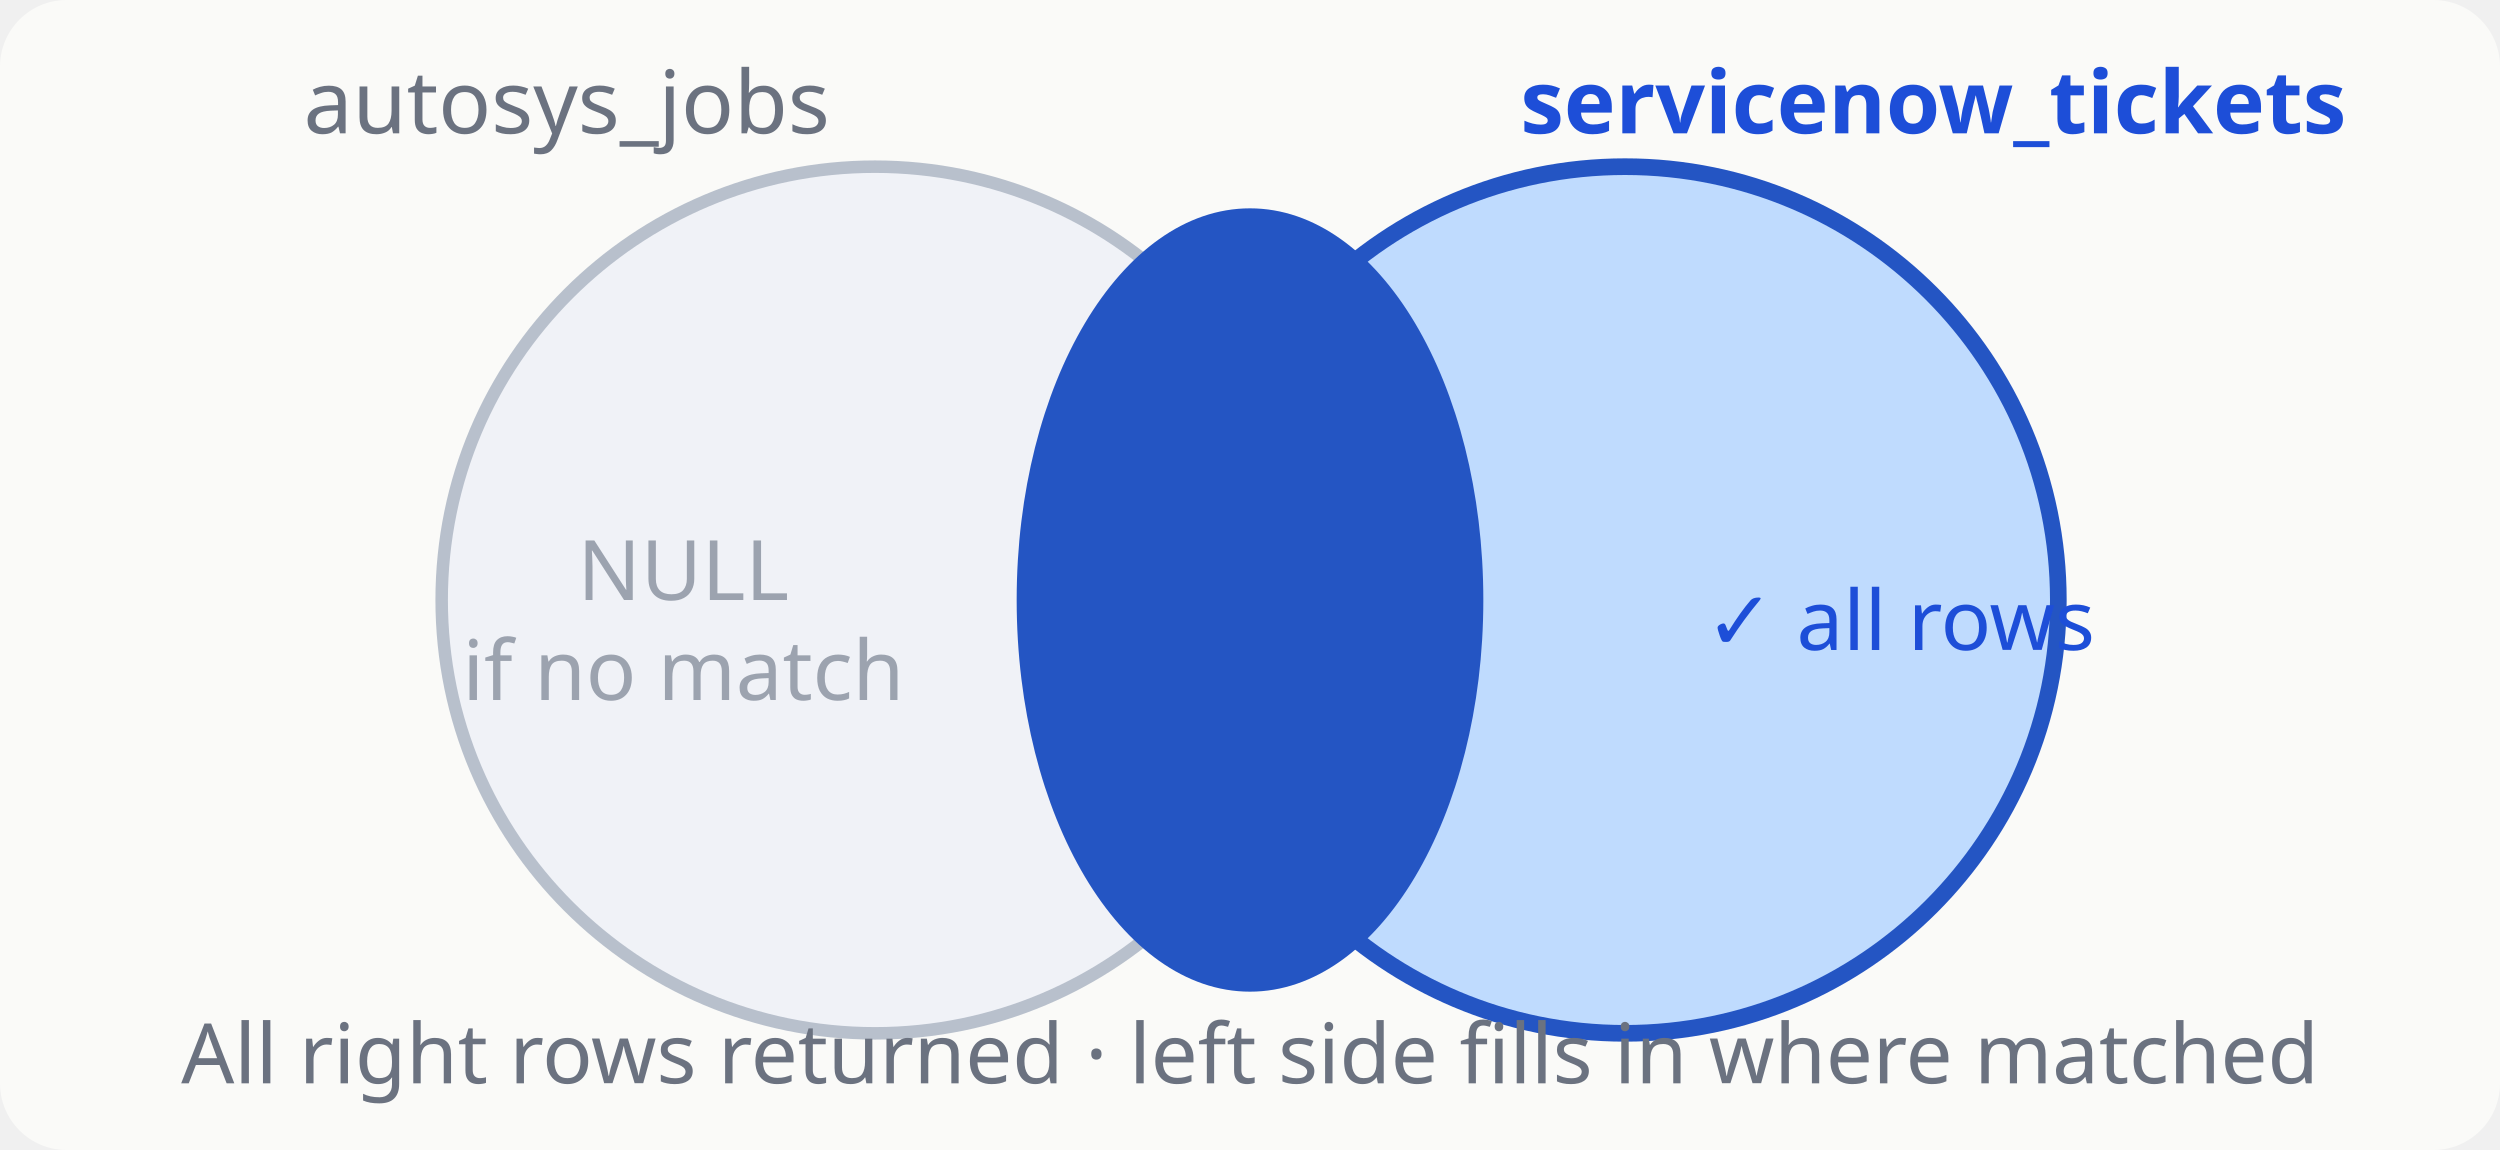
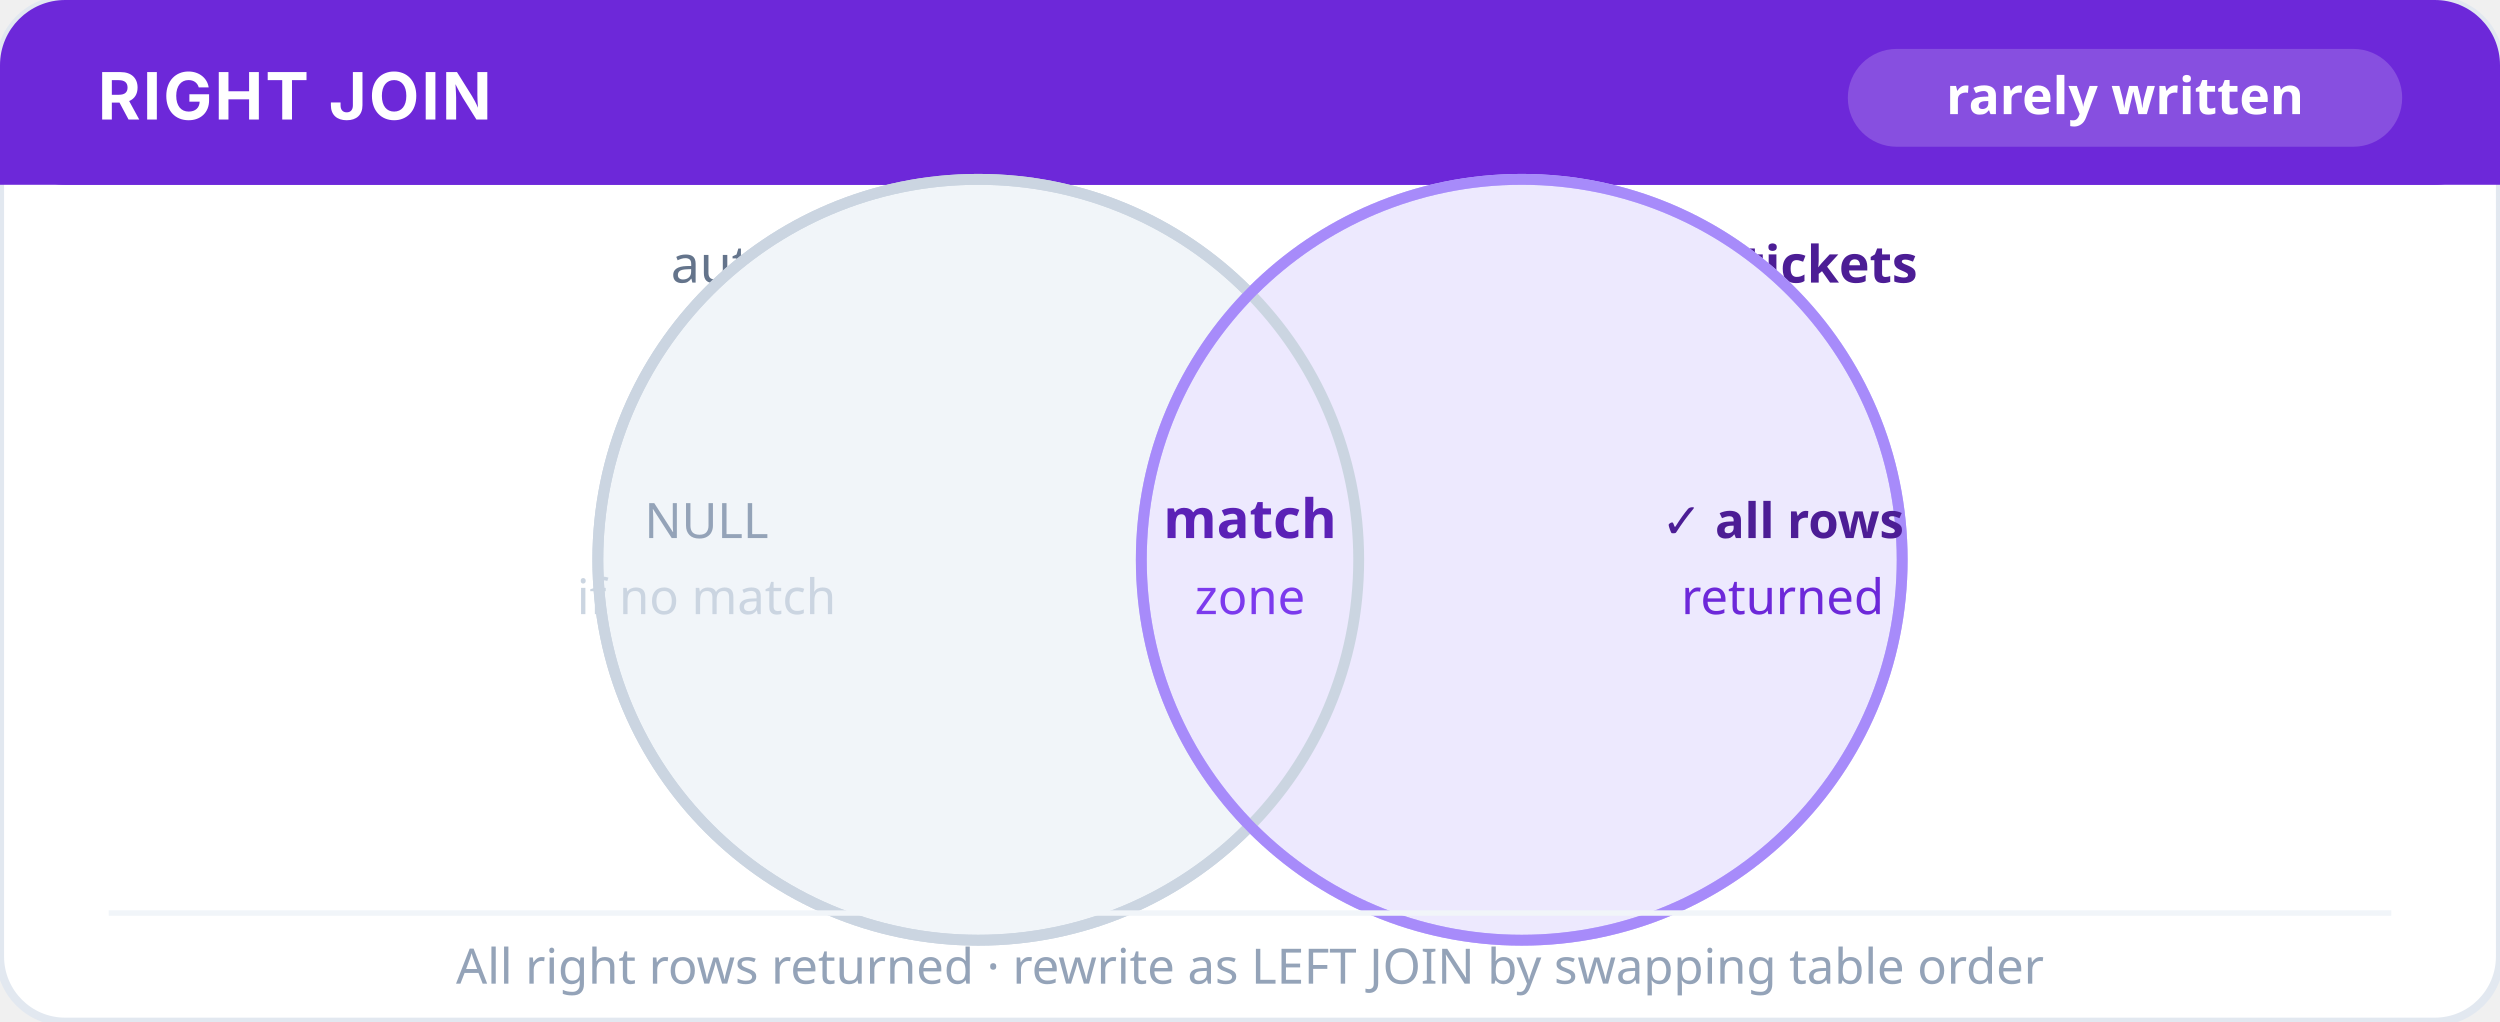
- <svg xmlns="http://www.w3.org/2000/svg" viewBox="0 0 300 138" width="300" height="138">
-   <rect width="300" height="138" fill="#FAFAF8" rx="8" />
-   <circle cx="105" cy="72" r="52" fill="#F0F2F7" stroke="#B8C0CC" stroke-width="1.5" />
-   <circle cx="195" cy="72" r="52" fill="#BFDBFE" stroke="#2455C3" stroke-width="2" />
-   <ellipse cx="150" cy="72" rx="28" ry="47" fill="#2455C3" />
-   <text x="68" y="16" font-size="10.5" fill="#6B7280" text-anchor="middle" font-family="system-ui,sans-serif" font-weight="500">autosys_jobs</text>
-   <text x="232" y="16" font-size="10.5" fill="#1D4ED8" text-anchor="middle" font-family="system-ui,sans-serif" font-weight="600">servicenow_tickets</text>
-   <text x="82" y="72" font-size="10" fill="#9CA3AF" text-anchor="middle" font-family="system-ui,sans-serif">NULL</text>
-   <text x="82" y="84" font-size="10" fill="#9CA3AF" text-anchor="middle" font-family="system-ui,sans-serif">if no match</text>
-   <text x="228" y="78" font-size="10" fill="#1D4ED8" text-anchor="middle" font-family="system-ui,sans-serif">✓ all rows</text>
-   <text x="150" y="130" font-size="10" fill="#6B7280" text-anchor="middle" font-family="system-ui,sans-serif">All right rows returned · left side fills in where matched</text>
+ <svg xmlns="http://www.w3.org/2000/svg" viewBox="0 0 460 188" width="460" height="188">
+   <rect width="460" height="188" fill="#FFFFFF" rx="12" stroke="#E2E8F0" stroke-width="1.5" />
+   <rect width="460" height="34" fill="#6D28D9" rx="12" />
+   <rect y="22" width="460" height="12" fill="#6D28D9" />
+   <text x="18" y="22" font-size="12" fill="#FFFFFF" font-family="system-ui,-apple-system,sans-serif" font-weight="700" letter-spacing="0.4">RIGHT JOIN</text>
+   <rect x="340" y="9" width="102" height="18" fill="rgba(255,255,255,0.18)" rx="9" />
+   <text x="391" y="21" font-size="9.5" fill="#FFFFFF" text-anchor="middle" font-family="system-ui,sans-serif" font-weight="600">rarely written</text>
+   <text x="152" y="52" font-size="9.5" fill="#64748B" text-anchor="middle" font-family="system-ui,sans-serif" font-weight="500">autosys_jobs</text>
+   <text x="308" y="52" font-size="9.5" fill="#4C1D95" text-anchor="middle" font-family="system-ui,sans-serif" font-weight="600">servicenow_tickets</text>
+   <circle cx="180" cy="103" r="70" fill="#F1F5F9" stroke="#CBD5E1" stroke-width="2" />
+   <circle cx="280" cy="103" r="70" fill="#EDE9FE" stroke="#C4B5FD" stroke-width="2" />
+   <circle cx="180" cy="103" r="70" fill="none" stroke="#CBD5E1" stroke-width="2" />
+   <circle cx="280" cy="103" r="70" fill="none" stroke="#A78BFA" stroke-width="2" />
+   <text x="130" y="99" font-size="9" fill="#94A3B8" text-anchor="middle" font-family="system-ui,sans-serif">NULL</text>
+   <text x="130" y="113" font-size="9" fill="#CBD5E1" text-anchor="middle" font-family="system-ui,sans-serif">if no match</text>
+   <text x="230" y="99" font-size="10" fill="#5B21B6" text-anchor="middle" font-family="system-ui,sans-serif" font-weight="700">match</text>
+   <text x="230" y="113" font-size="9" fill="#7C3AED" text-anchor="middle" font-family="system-ui,sans-serif">zone</text>
+   <text x="328" y="99" font-size="9" fill="#4C1D95" text-anchor="middle" font-family="system-ui,sans-serif" font-weight="600">✓ all rows</text>
+   <text x="328" y="113" font-size="9" fill="#6D28D9" text-anchor="middle" font-family="system-ui,sans-serif">returned</text>
+   <line x1="20" y1="168" x2="440" y2="168" stroke="#F1F5F9" stroke-width="1" />
+   <text x="230" y="181" font-size="9" fill="#94A3B8" text-anchor="middle" font-family="system-ui,sans-serif">All right rows returned · rewrite as LEFT JOIN by swapping table order</text>
</svg>
